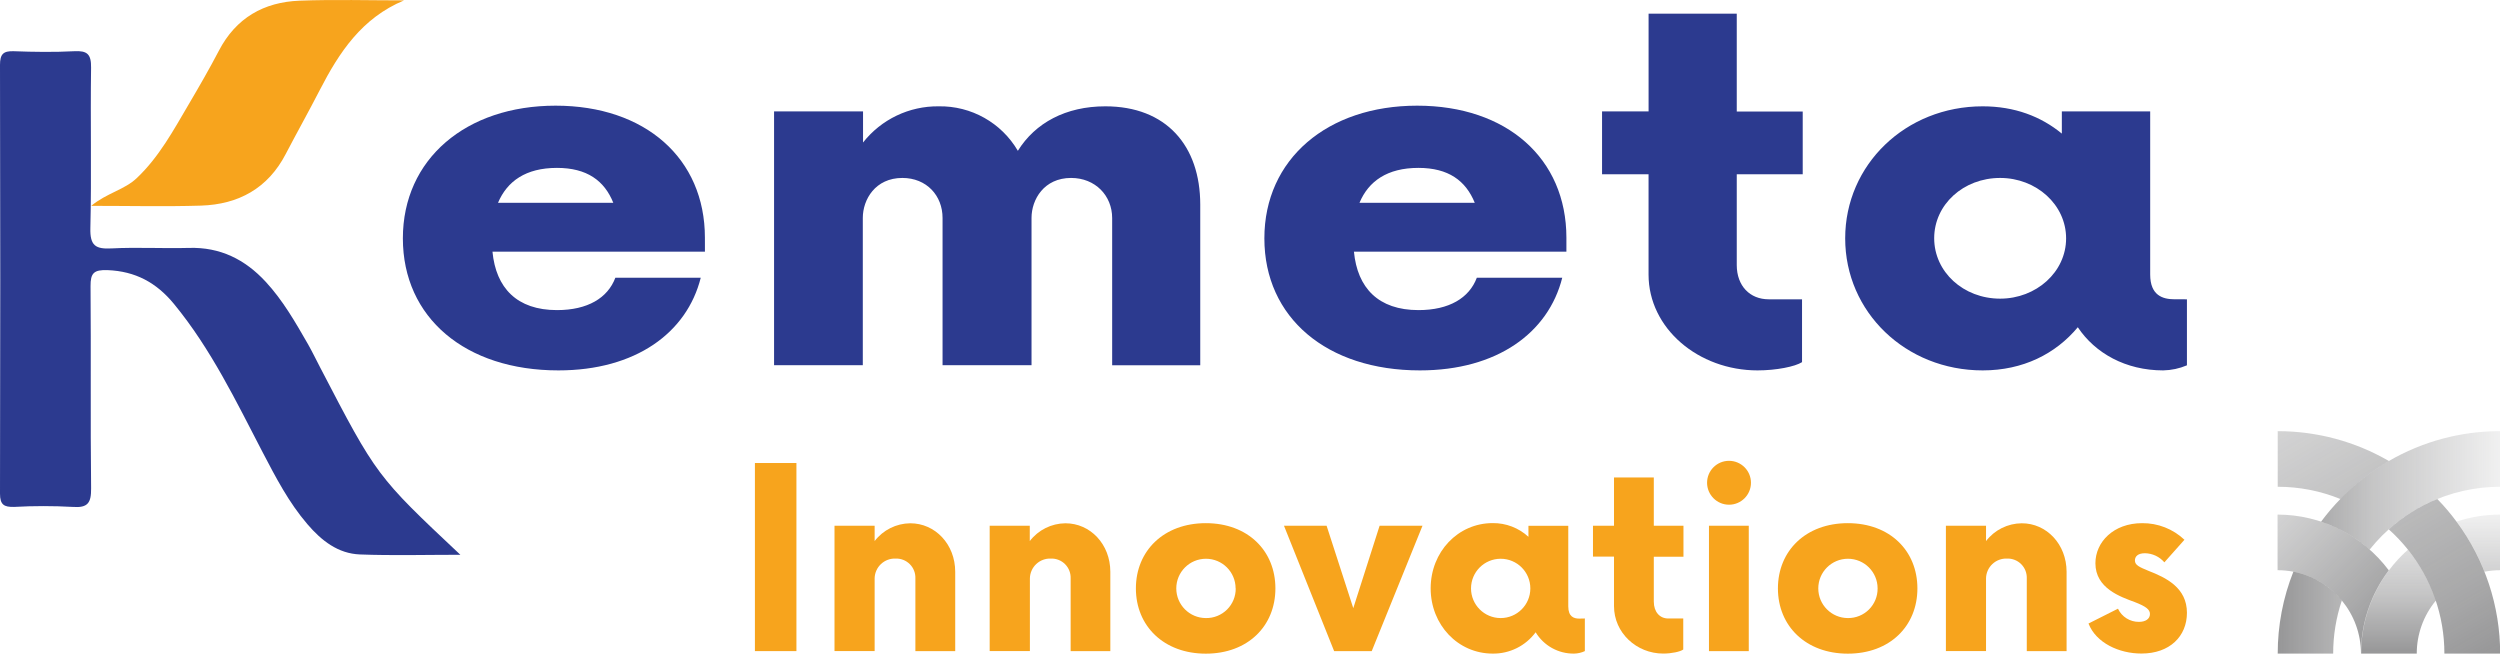
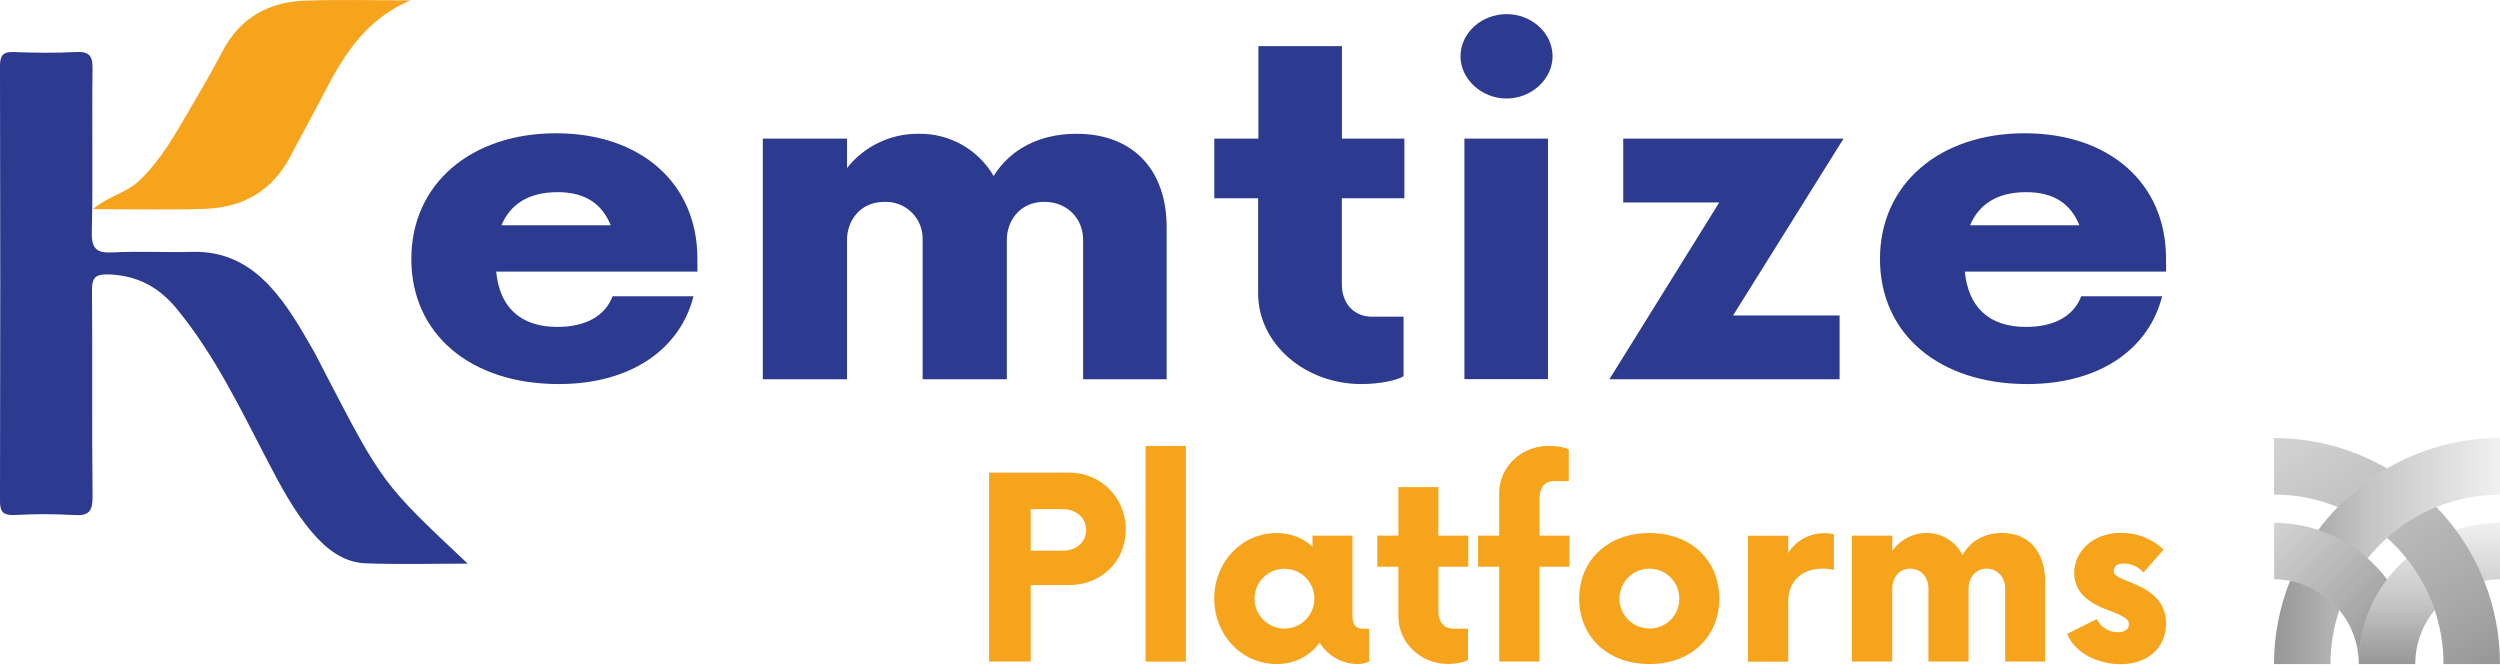
- <svg xmlns="http://www.w3.org/2000/svg" xmlns:xlink="http://www.w3.org/1999/xlink" viewBox="0 0 842.95 220.38">
+ <svg xmlns="http://www.w3.org/2000/svg" xmlns:xlink="http://www.w3.org/1999/xlink" viewBox="0 0 829.69 220.38">
  <defs>
-     <style>.cls-1{isolation:isolate;}.cls-2{fill:#f7a41d;}.cls-3{fill:#2c3a8f;}.cls-4{mix-blend-mode:multiply;}.cls-5{fill:url(#linear-gradient);}.cls-6{fill:url(#linear-gradient-2);}.cls-7{fill:url(#linear-gradient-3);}.cls-8{fill:url(#linear-gradient-4);}</style>
-     <linearGradient id="linear-gradient" x1="842.95" y1="182.88" x2="767.95" y2="182.88" gradientUnits="userSpaceOnUse">
+     <style>.cls-1{isolation:isolate;}.cls-2{fill:#2c3a8f;}.cls-3{fill:#f7a41d;}.cls-4{mix-blend-mode:multiply;}.cls-5{fill:url(#linear-gradient);}.cls-6{fill:url(#linear-gradient-2);}.cls-7{fill:url(#linear-gradient-3);}.cls-8{fill:url(#linear-gradient-4);}</style>
+     <linearGradient id="linear-gradient" x1="829.69" y1="182.88" x2="754.69" y2="182.88" gradientUnits="userSpaceOnUse">
      <stop offset="0" stop-color="#2e2e30" stop-opacity="0.07" />
      <stop offset="0.58" stop-color="#2e2e30" stop-opacity="0.28" />
      <stop offset="1" stop-color="#2e2e30" stop-opacity="0.5" />
    </linearGradient>
-     <linearGradient id="linear-gradient-2" x1="768.11" y1="173.35" x2="805.61" y2="210.85" gradientUnits="userSpaceOnUse">
+     <linearGradient id="linear-gradient-2" x1="754.85" y1="173.35" x2="792.35" y2="210.85" gradientUnits="userSpaceOnUse">
      <stop offset="0" stop-color="#2e2e30" stop-opacity="0.21" />
      <stop offset="0.78" stop-color="#2e2e30" stop-opacity="0.42" />
      <stop offset="1" stop-color="#2e2e30" stop-opacity="0.5" />
    </linearGradient>
-     <linearGradient id="linear-gradient-3" x1="819.51" y1="173.51" x2="819.51" y2="220.38" xlink:href="#linear-gradient" />
-     <linearGradient id="linear-gradient-4" x1="780.12" y1="138.36" x2="831.35" y2="227.08" xlink:href="#linear-gradient-2" />
+     <linearGradient id="linear-gradient-3" x1="806.25" y1="173.51" x2="806.25" y2="220.38" xlink:href="#linear-gradient" />
+     <linearGradient id="linear-gradient-4" x1="766.86" y1="138.36" x2="818.09" y2="227.08" xlink:href="#linear-gradient-2" />
  </defs>
  <g class="cls-1">
    <g id="Layer_2" data-name="Layer 2">
      <g id="Layer_1-2" data-name="Layer 1">
-         <path class="cls-2" d="M254.54,156.12h14v63.42h-14Z" />
-         <path class="cls-2" d="M322.08,192.8v26.74H308.65V195a6.44,6.44,0,0,0-6.65-6.66,6.8,6.8,0,0,0-7.09,6.66v24.52H281.38V177.26h13.53v5.18a15.32,15.32,0,0,1,12-6C315.31,176.42,322.08,183.5,322.08,192.8Z" />
-         <path class="cls-2" d="M374.38,192.8v26.74H361V195a6.44,6.44,0,0,0-6.66-6.66,6.8,6.8,0,0,0-7.08,6.66v24.52H333.7V177.26h13.52v5.18a15.32,15.32,0,0,1,12-6C367.62,176.42,374.38,183.5,374.38,192.8Z" />
-         <path class="cls-2" d="M383,198.4c0-12.68,9.41-22,23.58-22s23.46,9.3,23.46,22-9.3,22-23.46,22S383,211.08,383,198.4Zm33.62,0a10,10,0,1,0-10,10A9.9,9.9,0,0,0,416.66,198.4Z" />
-         <path class="cls-2" d="M479.64,177.26l-17.12,42.28H449.84l-16.91-42.28H447.3l9,27.8,8.88-27.8Z" />
-         <path class="cls-2" d="M534.38,208.54v11a9,9,0,0,1-3.59.84,14.9,14.9,0,0,1-13-7.19,17.7,17.7,0,0,1-14.48,7.19c-11.73,0-20.92-9.72-20.92-22s9.19-22,20.92-22A17.53,17.53,0,0,1,515.36,181v-3.7h13.43v27.16c0,3.49,1.9,4.12,3.69,4.12ZM516,198.4a10,10,0,1,0-10,10A10,10,0,0,0,516,198.4Z" />
-         <path class="cls-2" d="M557.63,187.72v15.12c0,3.49,2,5.7,4.86,5.7h5.07V219c-1,.74-3.91,1.37-6.76,1.37-9,0-16.59-7-16.59-16v-16.7h-7.09V177.26h7.09V161h13.42v16.27h10v10.46Z" />
-         <path class="cls-2" d="M575.59,162.78a7.4,7.4,0,1,1,7.4,7.4A7.42,7.42,0,0,1,575.59,162.78Zm.64,14.48h13.42v42.28H576.23Z" />
-         <path class="cls-2" d="M599.48,198.4c0-12.68,9.4-22,23.57-22s23.46,9.3,23.46,22-9.3,22-23.46,22S599.48,211.08,599.48,198.4Zm33.61,0a10,10,0,1,0-10,10A9.9,9.9,0,0,0,633.09,198.4Z" />
-         <path class="cls-2" d="M696.81,192.8v26.74H683.39V195a6.44,6.44,0,0,0-6.66-6.66,6.8,6.8,0,0,0-7.08,6.66v24.52H656.12V177.26h13.53v5.18a15.32,15.32,0,0,1,12.05-6C690.05,176.42,696.81,183.5,696.81,192.8Z" />
-         <path class="cls-2" d="M704.2,210.24l9.94-5a7.72,7.72,0,0,0,7.08,4.44c2.22,0,3.7-1,3.7-2.65,0-1.47-1.27-2.53-5.07-4-4.87-1.8-13.32-4.65-13.32-13.11,0-7.18,6.13-13.52,15.75-13.52a20.46,20.46,0,0,1,14.27,5.6l-6.77,7.61a8.79,8.79,0,0,0-6.55-3.07c-2.33,0-3.38,1.06-3.38,2.43,0,1.59,1.48,2.22,4.54,3.49,6,2.33,13,5.71,13,14.16,0,7.93-5.81,13.74-15.32,13.74C714.56,220.38,706.74,216.79,704.2,210.24Z" />
-         <path class="cls-3" d="M237.69,84.86H166.05c1.17,12.2,8.19,19.7,21.77,19.7,10.3,0,17.09-4.07,19.67-10.92h28.79c-4.68,18.62-22,31.25-48,31.25-31.37,0-52.44-17.77-52.44-44.52s21.3-44.74,51.5-44.74,50.34,17.77,50.34,44.53ZM167.92,68.38h38.87c-3-7.49-8.9-11.77-19-11.77C177.29,56.61,171,61.1,167.92,68.38Z" />
-         <path class="cls-3" d="M404.7,69v54.15H375V73.52C375,66,369.34,60,361.15,60c-9.13,0-13.34,7.27-13.34,13.48v49.66h-30V73.52C317.84,66,312.45,60,304.26,60c-9.13,0-13.34,7.27-13.34,13.48v49.66H261V37.56h30V48.05a32,32,0,0,1,25.51-12.2,30.3,30.3,0,0,1,26.69,15c5.86-9.42,16.16-15,29.5-15C393.23,35.85,404.7,49.12,404.7,69Z" />
-         <path class="cls-3" d="M528.16,84.86H456.52c1.17,12.2,8.19,19.7,21.77,19.7,10.31,0,17.09-4.07,19.67-10.92h28.8c-4.69,18.62-22,31.25-48,31.25-31.37,0-52.44-17.77-52.44-44.52s21.3-44.74,51.51-44.74,50.33,17.77,50.33,44.53ZM458.39,68.38h38.87c-3.05-7.49-8.9-11.77-19-11.77C467.76,56.61,461.44,61.1,458.39,68.38Z" />
-         <path class="cls-3" d="M585.6,58.75V89.36c0,7.06,4.45,11.56,10.77,11.56h11.24v21.19c-2.34,1.5-8.66,2.78-15,2.78-19.9,0-36.75-14.13-36.75-32.32V58.75H540.18V37.56h15.69V4.6H585.6v33h22.24V58.75Z" />
-         <path class="cls-3" d="M737.39,100.92v22.26a21.58,21.58,0,0,1-8,1.71c-12.64,0-22.94-5.78-28.8-14.55-7.49,9-18.49,14.55-32.07,14.55-26,0-46.36-19.69-46.36-44.52s20.37-44.52,46.36-44.52c10.77,0,19.67,3.42,26.69,9.2V37.56H725v55c0,7.06,4.22,8.35,8.2,8.35ZM696.65,80.37C696.65,69,686.59,60,674.41,60c-12.4,0-22.24,9-22.24,20.33S662,100.7,674.41,100.7C686.59,100.7,696.65,91.71,696.65,80.37Z" />
-         <path class="cls-3" d="M155.22,187.06c-11.56,0-22.71.31-33.84-.11-7.42-.28-13-4.69-17.7-10.17C97.4,169.48,93,161,88.59,152.56c-9-17.3-17.43-34.88-29.95-50.1-5.94-7.21-13-11-22.37-11.38-4.58-.15-5.78.94-5.74,5.43.19,22.71-.07,45.42.19,68.13.05,4.9-1.08,6.67-6.22,6.28a177.88,177.88,0,0,0-19.73,0C1.34,171,0,170.2,0,166.43Q.18,94.16,0,21.89c0-3.61,1.08-4.75,4.65-4.62,6.78.25,13.6.36,20.37,0,4.4-.24,5.76,1,5.69,5.55-.26,18,.19,36.08-.24,54.11-.15,5.91,1.75,7.11,7.15,6.83,8.68-.45,17.4.07,26.1-.17C74.24,83.28,82.6,87.46,89.58,95c5.81,6.28,10,13.63,14.24,21,1.46,2.57,2.75,5.25,4.12,7.88C127,160.52,127,160.52,155.22,187.06Z" />
-         <path class="cls-2" d="M136.24.13C122,6.07,114.39,17.63,107.86,30.29c-3.74,7.27-7.74,14.4-11.52,21.64-6,11.58-15.94,17-28.58,17.4-12,.37-23.91.08-37,.08C36,65.07,42,64,46.17,60c7.52-7.14,12.33-16.11,17.48-24.86,3.5-5.94,6.95-11.92,10.13-18C79.56,6,89,.7,101,.23,112.75-.22,124.51.13,136.24.13Z" />
+         <path class="cls-2" d="M231.46,90.14H164.67c1.09,11.37,7.64,18.36,20.3,18.36,9.6,0,15.93-3.8,18.33-10.18h26.85c-4.36,17.36-20.52,29.14-44.74,29.14-29.25,0-48.9-16.57-48.9-41.52s19.87-41.71,48-41.71,46.93,16.57,46.93,41.52Zm-65-15.37h36.23c-2.84-7-8.29-11-17.68-11C175.15,63.79,169.25,68,166.42,74.77Z" />
+         <path class="cls-2" d="M387.18,75.37v50.49H359.46V79.56c0-7-5.24-12.57-12.88-12.57-8.51,0-12.44,6.78-12.44,12.57v46.3H306.2V79.56A12.19,12.19,0,0,0,293.54,67C285,67,281.1,73.77,281.1,79.56v46.3H253.16V46H281.1v9.78a29.85,29.85,0,0,1,23.79-11.38,28.26,28.26,0,0,1,24.88,14c5.46-8.78,15.06-14,27.51-14C376.48,44.43,387.18,56.81,387.18,75.37Z" />
+         <path class="cls-2" d="M445.33,65.79V94.33c0,6.58,4.15,10.77,10,10.77h10.48v19.76c-2.19,1.4-8.08,2.6-14,2.6-18.56,0-34.27-13.18-34.27-30.14V65.79H403V46h14.63V15.3h27.72V46h20.73V65.79Z" />
+         <path class="cls-2" d="M484.71,18.69c0-7.78,7-14,15.27-14s15.28,6.19,15.28,14c0,7.58-7,14-15.28,14S484.71,26.27,484.71,18.69ZM486,46h27.73v79.83H486Z" />
+         <path class="cls-2" d="M575.16,104.7h35.36v21.16h-76.4l36.46-58.67H538.71V46h73.12Z" />
+         <path class="cls-2" d="M718.87,90.14H652.08c1.09,11.37,7.64,18.36,20.3,18.36,9.6,0,15.93-3.8,18.33-10.18h26.85c-4.36,17.36-20.52,29.14-44.75,29.14-29.25,0-48.89-16.57-48.89-41.52s19.86-41.71,48-41.71,46.93,16.57,46.93,41.52Zm-65-15.37h36.24c-2.84-7-8.3-11-17.68-11C662.55,63.79,656.66,68,653.82,74.77Z" />
+         <path class="cls-2" d="M155.22,187.06c-11.56,0-22.71.31-33.84-.11-7.42-.28-13-4.69-17.7-10.17C97.4,169.48,93,161,88.59,152.56c-9-17.3-17.43-34.88-29.95-50.1-5.94-7.21-13-11-22.37-11.38-4.58-.16-5.78.94-5.74,5.43.19,22.71-.07,45.42.19,68.13.05,4.9-1.08,6.67-6.22,6.28a177.88,177.88,0,0,0-19.73,0C1.34,171,0,170.2,0,166.43Q.18,94.16,0,21.89c0-3.61,1.08-4.75,4.65-4.62,6.78.25,13.6.36,20.37,0,4.4-.24,5.76,1,5.69,5.55-.26,18,.19,36.08-.24,54.11-.15,5.91,1.75,7.11,7.15,6.83,8.68-.45,17.4.07,26.1-.17C74.24,83.28,82.6,87.46,89.58,95c5.81,6.28,10,13.63,14.24,21,1.46,2.57,2.75,5.25,4.12,7.88C127,160.52,127,160.52,155.22,187.06Z" />
+         <path class="cls-3" d="M136.24.13C122,6.07,114.39,17.63,107.86,30.29c-3.74,7.27-7.74,14.4-11.52,21.64-6,11.58-15.94,17-28.58,17.4-12,.37-23.91.08-37,.08C36,65.07,42,64,46.17,60c7.52-7.14,12.33-16.11,17.48-24.86,3.49-5.94,6.95-11.92,10.13-18C79.56,6,89,.7,101,.23,112.75-.22,124.5.13,136.24.13Z" />
+         <path class="cls-3" d="M373.61,175.76c0,10.56-8.15,18.4-18.7,18.4H342.06v25.39h-13.8v-62.7h26.65A18.66,18.66,0,0,1,373.61,175.76Zm-13.16.11c0-4.08-3.35-6.9-7.74-6.9H342.06v13.8h10.65C357.1,182.77,360.45,180.05,360.45,175.87Z" />
+         <path class="cls-3" d="M380.2,148h13.37v71.58H380.2Z" />
+         <path class="cls-3" d="M454.39,208.68v10.87a8.84,8.84,0,0,1-3.55.83,14.77,14.77,0,0,1-12.86-7.1,17.5,17.5,0,0,1-14.31,7.1c-11.6,0-20.69-9.61-20.69-21.73s9.09-21.74,20.69-21.74a17.33,17.33,0,0,1,11.91,4.5v-3.66h13.27V204.6c0,3.45,1.88,4.08,3.66,4.08Zm-18.18-10a9.93,9.93,0,1,0-9.93,9.93A9.93,9.93,0,0,0,436.21,198.65Z" />
+         <path class="cls-3" d="M477.38,188.09V203c0,3.45,2,5.64,4.8,5.64h5V219c-1,.73-3.87,1.35-6.69,1.35-8.88,0-16.4-6.89-16.4-15.78V188.09h-7V177.75h7V161.66h13.27v16.09h9.92v10.34Z" />
+         <path class="cls-3" d="M520.85,188.09h-9.93v31.46H497.55V188.09h-7V177.75h7V163.64c0-8.88,7.52-15.67,16.4-15.67,2.82,0,5.64.52,6.69,1.25v10.45h-5c-2.82,0-4.7,2.09-4.7,5.54v12.54h9.93Z" />
+         <path class="cls-3" d="M524.09,198.65c0-12.54,9.3-21.74,23.3-21.74s23.2,9.2,23.2,21.74-9.2,21.73-23.2,21.73S524.09,211.19,524.09,198.65Zm33.23,0a9.93,9.93,0,1,0-9.93,9.93A9.8,9.8,0,0,0,557.32,198.65Z" />
+         <path class="cls-3" d="M608.63,177.33v11.81a18.06,18.06,0,0,0-3.87-.42c-6.58,0-11.29,4-11.29,10.87v20H580.1v-41.8h13.37v5.75a13.87,13.87,0,0,1,11.71-6.59A11.69,11.69,0,0,1,608.63,177.33Z" />
+         <path class="cls-3" d="M678.74,193.11v26.44H665.47V195.31c0-3.66-2.51-6.59-6.16-6.59-4.08,0-6,3.55-6,6.59v24.24H640V195.31c0-3.66-2.4-6.59-6.06-6.59-4.07,0-5.95,3.55-5.95,6.59v24.24H614.58v-41.8H628v5.12a13.85,13.85,0,0,1,11.39-6,13.34,13.34,0,0,1,11.91,7.32c2.61-4.6,7.21-7.32,13.17-7.32C673.62,176.91,678.74,183.39,678.74,193.11Z" />
+         <path class="cls-3" d="M686.06,210.35l9.82-4.91a7.64,7.64,0,0,0,7,4.39c2.2,0,3.66-.94,3.66-2.61,0-1.47-1.25-2.51-5-4-4.8-1.78-13.16-4.6-13.16-13,0-7.11,6.06-13.38,15.57-13.38a20.22,20.22,0,0,1,14.1,5.54L711.35,190a8.72,8.72,0,0,0-6.48-3c-2.3,0-3.35,1-3.35,2.4,0,1.57,1.47,2.19,4.5,3.45,6,2.3,12.85,5.64,12.85,14,0,7.84-5.75,13.58-15.15,13.58C696.3,220.38,688.57,216.83,686.06,210.35Z" />
        <g class="cls-4">
-           <path class="cls-5" d="M789.62,202.48a56.11,56.11,0,0,0-2.92,17.9H768a74.63,74.63,0,0,1,5.28-27.62A28.11,28.11,0,0,1,789.62,202.48Zm15.83-47a75.35,75.35,0,0,0-16.36,12.81,74.49,74.49,0,0,0-6.46,7.6A46.85,46.85,0,0,1,799,185.31,56.17,56.17,0,0,1,843,164.13V145.38A74.55,74.55,0,0,0,805.45,155.45Z" />
-           <path class="cls-6" d="M805.45,192.3a46.54,46.54,0,0,0-9.37,28.08,28.19,28.19,0,0,0-22.85-27.62,28.64,28.64,0,0,0-5.28-.5V173.51a46.93,46.93,0,0,1,37.5,18.79Z" />
-           <path class="cls-7" d="M843,173.51v18.75a28.54,28.54,0,0,0-5.27.5,75.22,75.22,0,0,0-9.41-16.9A46.63,46.63,0,0,1,843,173.51Zm-31.05,11.8a46,46,0,0,0-6.45,7,46.54,46.54,0,0,0-9.37,28.08h18.75a28,28,0,0,1,6.45-17.9A56.21,56.21,0,0,0,811.9,185.31Z" />
-           <path class="cls-8" d="M843,220.38H824.2a56,56,0,0,0-12.3-35.07,57,57,0,0,0-6.45-6.82,56,56,0,0,1,16.36-10.23,73.24,73.24,0,0,1,6.46,7.6A74.62,74.62,0,0,1,843,220.38Zm-75-75v18.75a55.85,55.85,0,0,1,21.14,4.13,75.35,75.35,0,0,1,16.36-12.81A74.55,74.55,0,0,0,768,145.38Z" />
+           <path class="cls-5" d="M776.36,202.48a56.11,56.11,0,0,0-2.92,17.9H754.69A74.83,74.83,0,0,1,760,192.76,28.1,28.1,0,0,1,776.36,202.48Zm15.83-47a75.35,75.35,0,0,0-16.36,12.81,74.49,74.49,0,0,0-6.46,7.6,46.85,46.85,0,0,1,16.38,9.45,56.17,56.17,0,0,1,43.94-21.18V145.38A74.55,74.55,0,0,0,792.19,155.45Z" />
+           <path class="cls-6" d="M792.19,192.3a46.54,46.54,0,0,0-9.37,28.08A28.18,28.18,0,0,0,760,192.76a28.45,28.45,0,0,0-5.27-.5V173.51a46.93,46.93,0,0,1,37.5,18.79Z" />
+           <path class="cls-7" d="M829.69,173.51v18.75a28.54,28.54,0,0,0-5.27.5,75.62,75.62,0,0,0-9.41-16.9A46.63,46.63,0,0,1,829.69,173.51Zm-31.05,11.8a46,46,0,0,0-6.45,7,46.54,46.54,0,0,0-9.37,28.08h18.75a28,28,0,0,1,6.45-17.9A56.21,56.21,0,0,0,798.64,185.31Z" />
+           <path class="cls-8" d="M829.69,220.38H810.94a56,56,0,0,0-12.3-35.07,57,57,0,0,0-6.45-6.82,56,56,0,0,1,16.36-10.23,73.24,73.24,0,0,1,6.46,7.6,75.62,75.62,0,0,1,9.41,16.9A74.83,74.83,0,0,1,829.69,220.38Zm-75-75v18.75a55.85,55.85,0,0,1,21.14,4.13,75.35,75.35,0,0,1,16.36-12.81A74.55,74.55,0,0,0,754.69,145.38Z" />
        </g>
      </g>
    </g>
  </g>
</svg>
